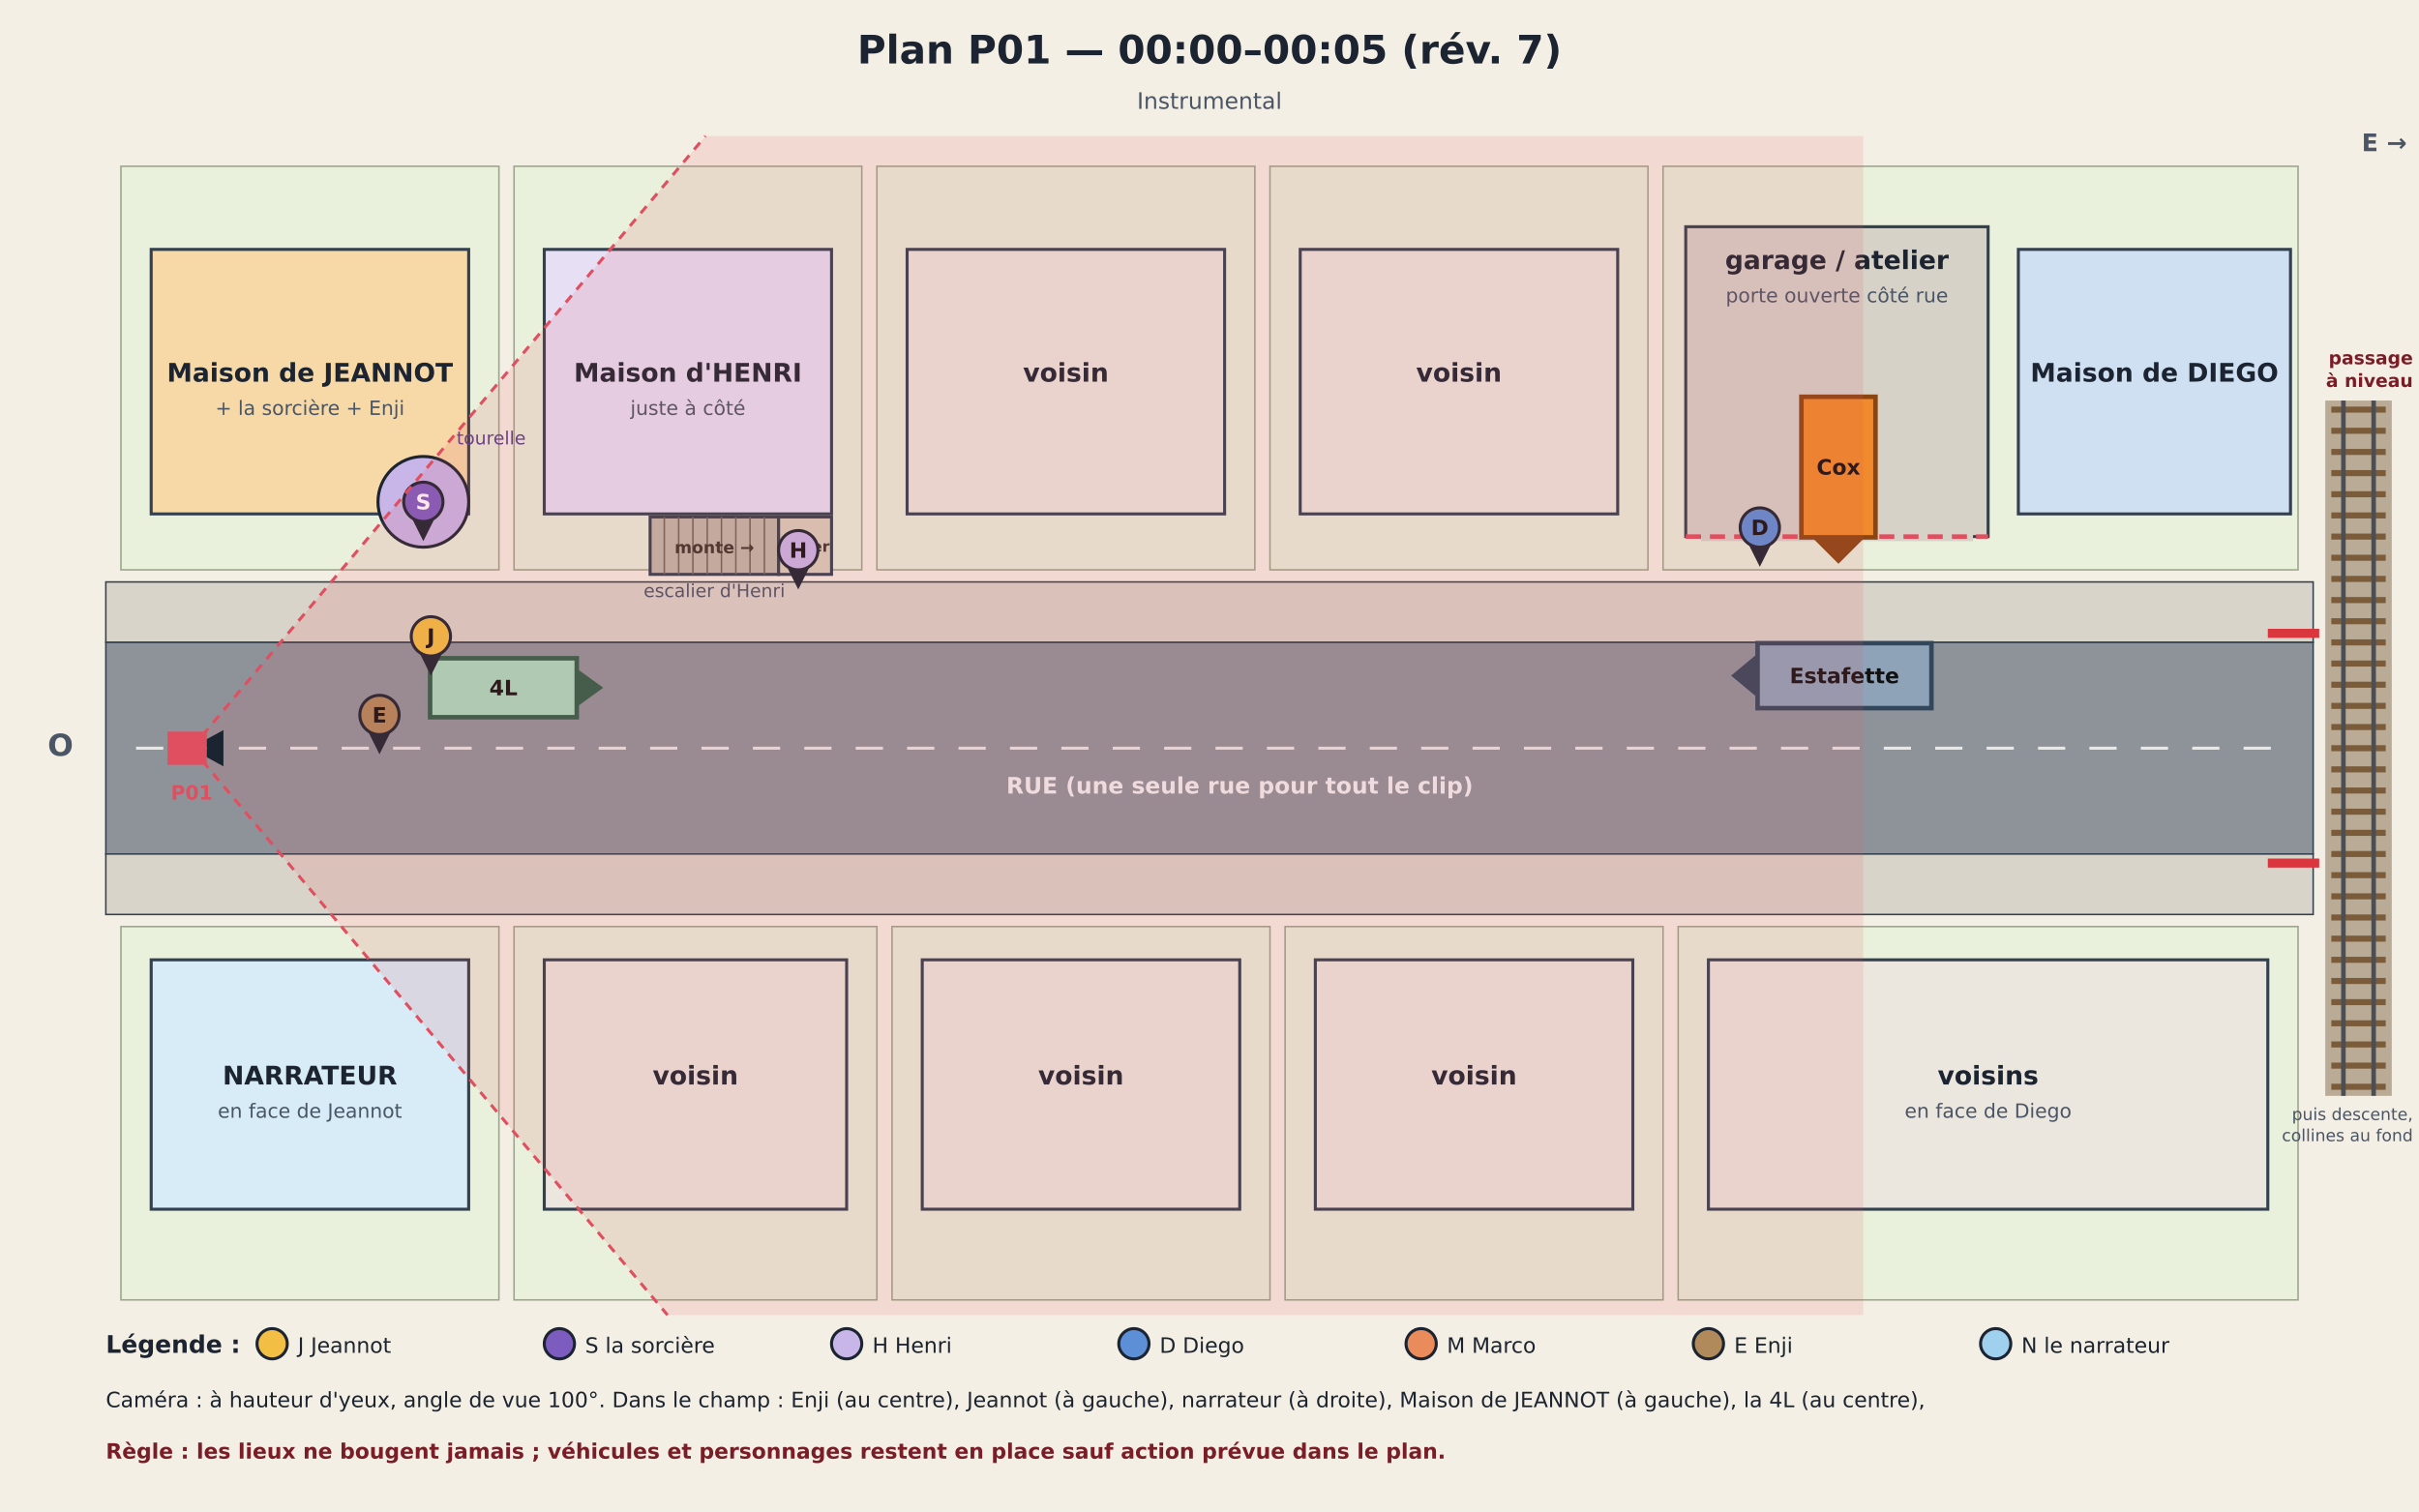
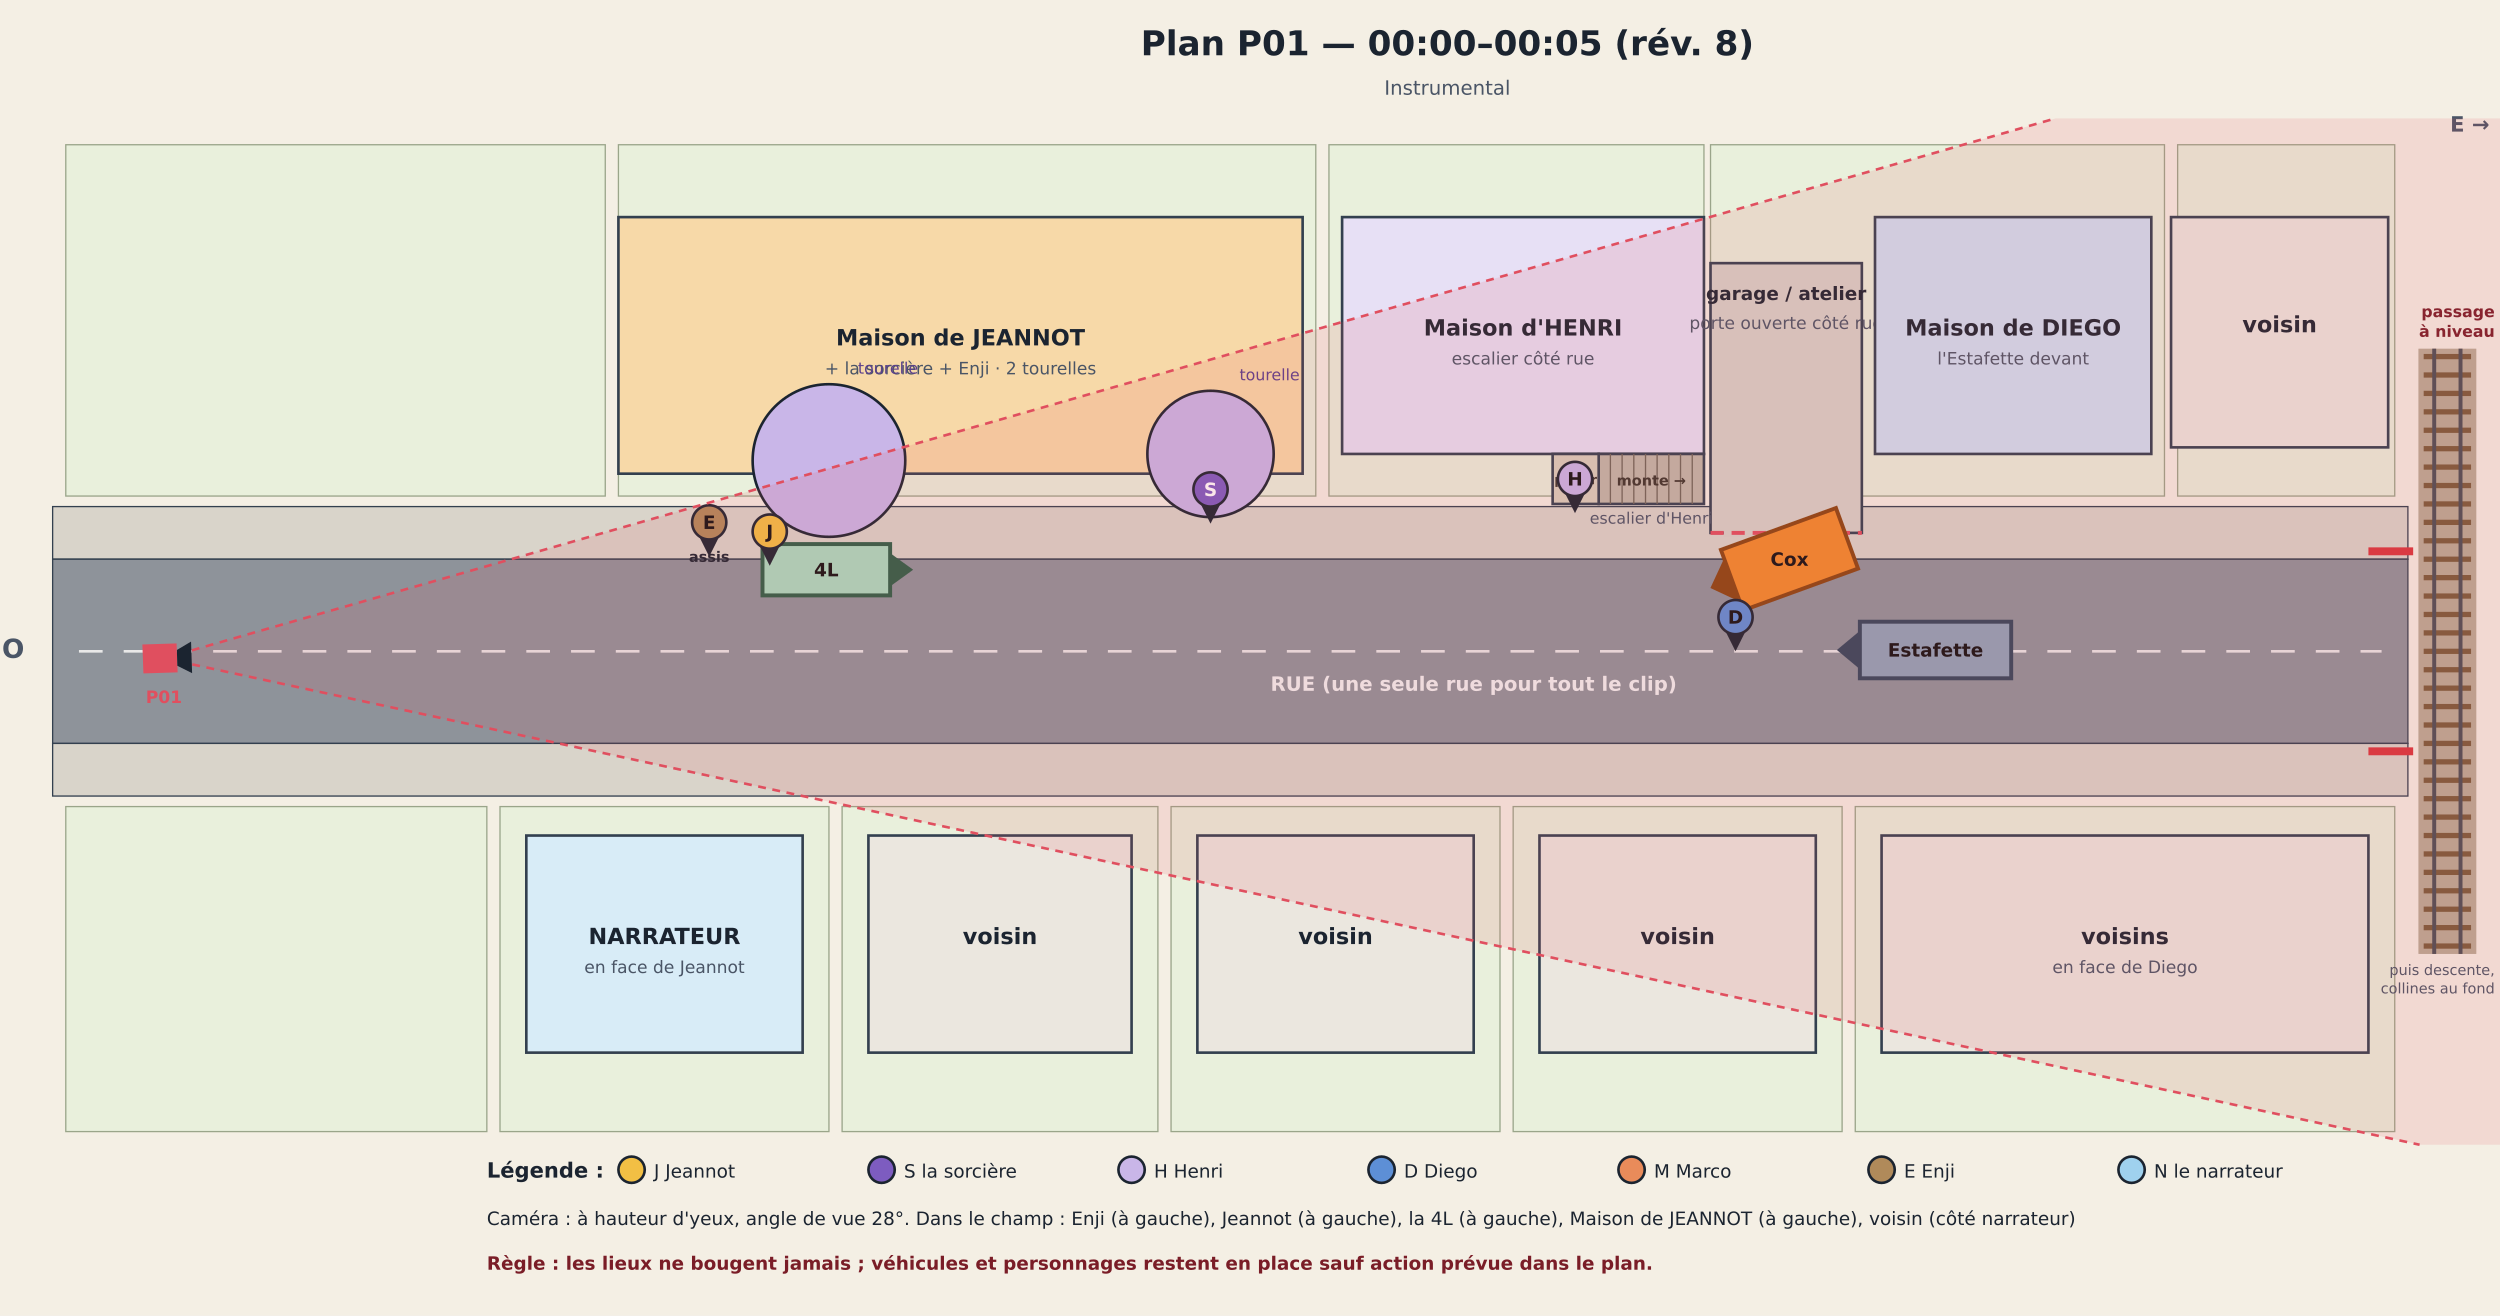
- <svg xmlns="http://www.w3.org/2000/svg" width="1600" height="1000" viewBox="0 0 1600 1000" font-family="DejaVu Sans, Arial, sans-serif">
+ <svg xmlns="http://www.w3.org/2000/svg" width="1900" height="1000" viewBox="-300 0 1900 1000" font-family="DejaVu Sans, Arial, sans-serif">
  <defs>
    <clipPath id="zone">
-       <rect x="0" y="90" width="1600" height="780" />
+       <rect x="-300" y="90" width="1900" height="780" />
    </clipPath>
  </defs>
-   <rect x="0.0" y="0.0" width="1600.0" height="1000.0" rx="0" fill="#f4efe4" stroke="none" stroke-width="0" />
-   <rect x="70.0" y="385.0" width="1460.0" height="40.0" rx="0" fill="#d9d4ca" stroke="#33404f" stroke-width="1" />
-   <rect x="70.0" y="425.0" width="1460.0" height="140.0" rx="0" fill="#8e939a" stroke="#33404f" stroke-width="1" />
-   <rect x="70.0" y="565.0" width="1460.0" height="40.0" rx="0" fill="#d9d4ca" stroke="#33404f" stroke-width="1" />
-   <line x1="90.0" y1="495.0" x2="1510.0" y2="495.0" stroke="#e8e8e8" stroke-width="2" stroke-dasharray="18 16" />
+   <rect x="-300.0" y="0.0" width="1900.0" height="1000.0" rx="0" fill="#f4efe4" stroke="none" stroke-width="0" />
+   <rect x="-260.0" y="385.0" width="1790.0" height="40.0" rx="0" fill="#d9d4ca" stroke="#33404f" stroke-width="1" />
+   <rect x="-260.0" y="425.0" width="1790.0" height="140.0" rx="0" fill="#8e939a" stroke="#33404f" stroke-width="1" />
+   <rect x="-260.0" y="565.0" width="1790.0" height="40.0" rx="0" fill="#d9d4ca" stroke="#33404f" stroke-width="1" />
+   <line x1="-240.0" y1="495.0" x2="1510.0" y2="495.0" stroke="#e8e8e8" stroke-width="2" stroke-dasharray="18 16" />
  <text x="820.0" y="525.0" font-size="15" fill="#f1f1f1" text-anchor="middle" font-weight="bold">RUE (une seule rue pour tout le clip)</text>
-   <rect x="80.0" y="110.0" width="250.0" height="267.0" rx="0" fill="#e9f0dc" stroke="#9aa58a" stroke-width="1" />
-   <rect x="340.0" y="110.0" width="230.0" height="267.0" rx="0" fill="#e9f0dc" stroke="#9aa58a" stroke-width="1" />
-   <rect x="580.0" y="110.0" width="250.0" height="267.0" rx="0" fill="#e9f0dc" stroke="#9aa58a" stroke-width="1" />
-   <rect x="840.0" y="110.0" width="250.0" height="267.0" rx="0" fill="#e9f0dc" stroke="#9aa58a" stroke-width="1" />
-   <rect x="1100.0" y="110.0" width="420.0" height="267.0" rx="0" fill="#e9f0dc" stroke="#9aa58a" stroke-width="1" />
+   <rect x="-250.0" y="110.0" width="410.0" height="267.0" rx="0" fill="#e9f0dc" stroke="#9aa58a" stroke-width="1" />
+   <rect x="170.0" y="110.0" width="530.0" height="267.0" rx="0" fill="#e9f0dc" stroke="#9aa58a" stroke-width="1" />
+   <rect x="710.0" y="110.0" width="285.0" height="267.0" rx="0" fill="#e9f0dc" stroke="#9aa58a" stroke-width="1" />
+   <rect x="1000.0" y="110.0" width="345.0" height="267.0" rx="0" fill="#e9f0dc" stroke="#9aa58a" stroke-width="1" />
+   <rect x="1355.0" y="110.0" width="165.0" height="267.0" rx="0" fill="#e9f0dc" stroke="#9aa58a" stroke-width="1" />
+   <rect x="-250.0" y="613.0" width="320.0" height="247.0" rx="0" fill="#e9f0dc" stroke="#9aa58a" stroke-width="1" />
  <rect x="80.0" y="613.0" width="250.0" height="247.0" rx="0" fill="#e9f0dc" stroke="#9aa58a" stroke-width="1" />
  <rect x="340.0" y="613.0" width="240.0" height="247.0" rx="0" fill="#e9f0dc" stroke="#9aa58a" stroke-width="1" />
  <rect x="590.0" y="613.0" width="250.0" height="247.0" rx="0" fill="#e9f0dc" stroke="#9aa58a" stroke-width="1" />
  <rect x="850.0" y="613.0" width="250.0" height="247.0" rx="0" fill="#e9f0dc" stroke="#9aa58a" stroke-width="1" />
  <rect x="1110.0" y="613.0" width="410.0" height="247.0" rx="0" fill="#e9f0dc" stroke="#9aa58a" stroke-width="1" />
-   <rect x="100.0" y="165.0" width="210.0" height="175.0" rx="0" fill="#f7d9a8" stroke="#33404f" stroke-width="2" />
-   <text x="205.0" y="252.5" font-size="17" fill="#1b2430" text-anchor="middle" font-weight="bold">Maison de JEANNOT</text>
-   <text x="205.0" y="274.5" font-size="13" fill="#4a5566" text-anchor="middle">+ la sorcière + Enji</text>
-   <rect x="360.0" y="165.0" width="190.0" height="175.0" rx="0" fill="#e7e0f5" stroke="#33404f" stroke-width="2" />
-   <text x="455.0" y="252.5" font-size="17" fill="#1b2430" text-anchor="middle" font-weight="bold">Maison d'HENRI</text>
-   <text x="455.0" y="274.5" font-size="13" fill="#4a5566" text-anchor="middle">juste à côté</text>
-   <rect x="600.0" y="165.0" width="210.0" height="175.0" rx="0" fill="#ebe7df" stroke="#33404f" stroke-width="2" />
-   <text x="705.0" y="252.5" font-size="17" fill="#1b2430" text-anchor="middle" font-weight="bold">voisin</text>
-   <rect x="860.0" y="165.0" width="210.0" height="175.0" rx="0" fill="#ebe7df" stroke="#33404f" stroke-width="2" />
-   <text x="965.0" y="252.5" font-size="17" fill="#1b2430" text-anchor="middle" font-weight="bold">voisin</text>
-   <rect x="1115.0" y="150.0" width="200.0" height="205.0" rx="0" fill="#d7d2c8" stroke="#33404f" stroke-width="2" />
-   <line x1="1125.0" y1="355.0" x2="1305.0" y2="355.0" stroke="#d7d2c8" stroke-width="6" />
-   <line x1="1115.0" y1="355.0" x2="1315.0" y2="355.0" stroke="#e04f5f" stroke-width="3" stroke-dasharray="10 6" />
-   <text x="1215.0" y="178.0" font-size="17" fill="#1b2430" text-anchor="middle" font-weight="bold">garage / atelier</text>
-   <text x="1215.0" y="200.0" font-size="13" fill="#4a5566" text-anchor="middle">porte ouverte côté rue</text>
-   <rect x="1335.0" y="165.0" width="180.0" height="175.0" rx="0" fill="#cfe0f2" stroke="#33404f" stroke-width="2" />
-   <text x="1425.0" y="252.5" font-size="17" fill="#1b2430" text-anchor="middle" font-weight="bold">Maison de DIEGO</text>
+   <rect x="170.0" y="165.0" width="520.0" height="195.0" rx="0" fill="#f7d9a8" stroke="#33404f" stroke-width="2" />
+   <text x="430.0" y="262.5" font-size="17" fill="#1b2430" text-anchor="middle" font-weight="bold">Maison de JEANNOT</text>
+   <text x="430.0" y="284.5" font-size="13" fill="#4a5566" text-anchor="middle">+ la sorcière + Enji · 2 tourelles</text>
+   <rect x="720.0" y="165.0" width="275.0" height="180.0" rx="0" fill="#e7e0f5" stroke="#33404f" stroke-width="2" />
+   <text x="857.5" y="255.0" font-size="17" fill="#1b2430" text-anchor="middle" font-weight="bold">Maison d'HENRI</text>
+   <text x="857.5" y="277.0" font-size="13" fill="#4a5566" text-anchor="middle">escalier côté rue</text>
+   <rect x="1350.0" y="165.0" width="165.0" height="175.0" rx="0" fill="#ebe7df" stroke="#33404f" stroke-width="2" />
+   <text x="1432.5" y="252.5" font-size="17" fill="#1b2430" text-anchor="middle" font-weight="bold">voisin</text>
+   <rect x="1000.0" y="200.0" width="115.0" height="205.0" rx="0" fill="#d7d2c8" stroke="#33404f" stroke-width="2" />
+   <line x1="1010.0" y1="405.0" x2="1105.0" y2="405.0" stroke="#d7d2c8" stroke-width="6" />
+   <line x1="1000.0" y1="405.0" x2="1115.0" y2="405.0" stroke="#e04f5f" stroke-width="3" stroke-dasharray="10 6" />
+   <text x="1057.5" y="228.0" font-size="14" fill="#1b2430" text-anchor="middle" font-weight="bold">garage / atelier</text>
+   <text x="1057.5" y="250.0" font-size="13" fill="#4a5566" text-anchor="middle">porte ouverte côté rue</text>
+   <rect x="1125.0" y="165.0" width="210.0" height="180.0" rx="0" fill="#cfe0f2" stroke="#33404f" stroke-width="2" />
+   <text x="1230.0" y="255.0" font-size="17" fill="#1b2430" text-anchor="middle" font-weight="bold">Maison de DIEGO</text>
+   <text x="1230.0" y="277.0" font-size="13" fill="#4a5566" text-anchor="middle">l'Estafette devant</text>
  <rect x="100.0" y="635.0" width="210.0" height="165.0" rx="0" fill="#d8ecf7" stroke="#33404f" stroke-width="2" />
  <text x="205.0" y="717.5" font-size="17" fill="#1b2430" text-anchor="middle" font-weight="bold">NARRATEUR</text>
  <text x="205.0" y="739.5" font-size="13" fill="#4a5566" text-anchor="middle">en face de Jeannot</text>
  <rect x="360.0" y="635.0" width="200.0" height="165.0" rx="0" fill="#ebe7df" stroke="#33404f" stroke-width="2" />
  <text x="460.0" y="717.5" font-size="17" fill="#1b2430" text-anchor="middle" font-weight="bold">voisin</text>
  <rect x="610.0" y="635.0" width="210.0" height="165.0" rx="0" fill="#ebe7df" stroke="#33404f" stroke-width="2" />
  <text x="715.0" y="717.5" font-size="17" fill="#1b2430" text-anchor="middle" font-weight="bold">voisin</text>
  <rect x="870.0" y="635.0" width="210.0" height="165.0" rx="0" fill="#ebe7df" stroke="#33404f" stroke-width="2" />
  <text x="975.0" y="717.5" font-size="17" fill="#1b2430" text-anchor="middle" font-weight="bold">voisin</text>
  <rect x="1130.0" y="635.0" width="370.0" height="165.0" rx="0" fill="#ebe7df" stroke="#33404f" stroke-width="2" />
  <text x="1315.0" y="717.5" font-size="17" fill="#1b2430" text-anchor="middle" font-weight="bold">voisins</text>
  <text x="1315.0" y="739.5" font-size="13" fill="#4a5566" text-anchor="middle">en face de Diego</text>
-   <circle cx="280.0" cy="332.0" r="30" fill="#c9b6e8" stroke="#1b2430" stroke-width="2" />
-   <text x="302.0" y="294.0" font-size="12" fill="#5b3f8c" text-anchor="start">tourelle</text>
-   <rect x="430.0" y="342.0" width="85.0" height="38.0" rx="0" fill="#bfb7a8" stroke="#33404f" stroke-width="2" />
-   <line x1="439.4" y1="342.0" x2="439.4" y2="380.0" stroke="#6e6658" stroke-width="1" />
-   <line x1="448.9" y1="342.0" x2="448.9" y2="380.0" stroke="#6e6658" stroke-width="1" />
-   <line x1="458.3" y1="342.0" x2="458.3" y2="380.0" stroke="#6e6658" stroke-width="1" />
-   <line x1="467.8" y1="342.0" x2="467.8" y2="380.0" stroke="#6e6658" stroke-width="1" />
-   <line x1="477.2" y1="342.0" x2="477.2" y2="380.0" stroke="#6e6658" stroke-width="1" />
-   <line x1="486.7" y1="342.0" x2="486.7" y2="380.0" stroke="#6e6658" stroke-width="1" />
-   <line x1="496.1" y1="342.0" x2="496.1" y2="380.0" stroke="#6e6658" stroke-width="1" />
-   <line x1="505.6" y1="342.0" x2="505.6" y2="380.0" stroke="#6e6658" stroke-width="1" />
-   <text x="472.5" y="366.0" font-size="11" fill="#3b352b" text-anchor="middle" font-weight="bold">monte →</text>
-   <rect x="515.0" y="342.0" width="35.0" height="38.0" rx="0" fill="#d8cfbd" stroke="#33404f" stroke-width="2" />
-   <text x="532.5" y="365.0" font-size="10" fill="#3b352b" text-anchor="middle" font-weight="bold">palier</text>
-   <text x="472.5" y="395.0" font-size="12" fill="#4a5566" text-anchor="middle">escalier d'Henri</text>
+   <circle cx="330.0" cy="350.0" r="58" fill="#c9b6e8" stroke="#1b2430" stroke-width="2" />
+   <text x="352.0" y="284.0" font-size="12" fill="#5b3f8c" text-anchor="start">tourelle</text>
+   <circle cx="620.0" cy="345.0" r="48" fill="#c9b6e8" stroke="#1b2430" stroke-width="2" />
+   <text x="642.0" y="289.0" font-size="12" fill="#5b3f8c" text-anchor="start">tourelle</text>
+   <rect x="915.0" y="345.0" width="80.0" height="38.0" rx="0" fill="#bfb7a8" stroke="#33404f" stroke-width="2" />
+   <line x1="923.9" y1="345.0" x2="923.9" y2="383.0" stroke="#6e6658" stroke-width="1" />
+   <line x1="932.8" y1="345.0" x2="932.8" y2="383.0" stroke="#6e6658" stroke-width="1" />
+   <line x1="941.7" y1="345.0" x2="941.7" y2="383.0" stroke="#6e6658" stroke-width="1" />
+   <line x1="950.6" y1="345.0" x2="950.6" y2="383.0" stroke="#6e6658" stroke-width="1" />
+   <line x1="959.4" y1="345.0" x2="959.4" y2="383.0" stroke="#6e6658" stroke-width="1" />
+   <line x1="968.3" y1="345.0" x2="968.3" y2="383.0" stroke="#6e6658" stroke-width="1" />
+   <line x1="977.2" y1="345.0" x2="977.2" y2="383.0" stroke="#6e6658" stroke-width="1" />
+   <line x1="986.1" y1="345.0" x2="986.1" y2="383.0" stroke="#6e6658" stroke-width="1" />
+   <text x="955.0" y="369.0" font-size="11" fill="#3b352b" text-anchor="middle" font-weight="bold">monte →</text>
+   <rect x="880.0" y="345.0" width="35.0" height="38.0" rx="0" fill="#d8cfbd" stroke="#33404f" stroke-width="2" />
+   <text x="897.5" y="368.0" font-size="10" fill="#3b352b" text-anchor="middle" font-weight="bold">palier</text>
+   <text x="955.0" y="398.0" font-size="12" fill="#4a5566" text-anchor="middle">escalier d'Henri</text>
  <rect x="1538.0" y="265.0" width="44.0" height="460.0" rx="0" fill="#b9ab95" stroke="none" stroke-width="0" />
  <line x1="1542.0" y1="271.0" x2="1578.0" y2="271.0" stroke="#7a5c3a" stroke-width="4" />
  <line x1="1542.0" y1="285.0" x2="1578.0" y2="285.0" stroke="#7a5c3a" stroke-width="4" />
  <line x1="1542.0" y1="299.0" x2="1578.0" y2="299.0" stroke="#7a5c3a" stroke-width="4" />
  <line x1="1542.0" y1="313.0" x2="1578.0" y2="313.0" stroke="#7a5c3a" stroke-width="4" />
  <line x1="1542.0" y1="327.0" x2="1578.0" y2="327.0" stroke="#7a5c3a" stroke-width="4" />
  <line x1="1542.0" y1="341.0" x2="1578.0" y2="341.0" stroke="#7a5c3a" stroke-width="4" />
  <line x1="1542.0" y1="355.0" x2="1578.0" y2="355.0" stroke="#7a5c3a" stroke-width="4" />
  <line x1="1542.0" y1="369.0" x2="1578.0" y2="369.0" stroke="#7a5c3a" stroke-width="4" />
  <line x1="1542.0" y1="383.0" x2="1578.0" y2="383.0" stroke="#7a5c3a" stroke-width="4" />
  <line x1="1542.0" y1="397.0" x2="1578.0" y2="397.0" stroke="#7a5c3a" stroke-width="4" />
  <line x1="1542.0" y1="411.0" x2="1578.0" y2="411.0" stroke="#7a5c3a" stroke-width="4" />
  <line x1="1542.0" y1="425.0" x2="1578.0" y2="425.0" stroke="#7a5c3a" stroke-width="4" />
  <line x1="1542.0" y1="439.0" x2="1578.0" y2="439.0" stroke="#7a5c3a" stroke-width="4" />
  <line x1="1542.0" y1="453.0" x2="1578.0" y2="453.0" stroke="#7a5c3a" stroke-width="4" />
  <line x1="1542.0" y1="467.0" x2="1578.0" y2="467.0" stroke="#7a5c3a" stroke-width="4" />
  <line x1="1542.0" y1="481.0" x2="1578.0" y2="481.0" stroke="#7a5c3a" stroke-width="4" />
  <line x1="1542.0" y1="495.0" x2="1578.0" y2="495.0" stroke="#7a5c3a" stroke-width="4" />
  <line x1="1542.0" y1="509.0" x2="1578.0" y2="509.0" stroke="#7a5c3a" stroke-width="4" />
  <line x1="1542.0" y1="523.0" x2="1578.0" y2="523.0" stroke="#7a5c3a" stroke-width="4" />
  <line x1="1542.0" y1="537.0" x2="1578.0" y2="537.0" stroke="#7a5c3a" stroke-width="4" />
  <line x1="1542.0" y1="551.0" x2="1578.0" y2="551.0" stroke="#7a5c3a" stroke-width="4" />
  <line x1="1542.0" y1="565.0" x2="1578.0" y2="565.0" stroke="#7a5c3a" stroke-width="4" />
  <line x1="1542.0" y1="579.0" x2="1578.0" y2="579.0" stroke="#7a5c3a" stroke-width="4" />
  <line x1="1542.0" y1="593.0" x2="1578.0" y2="593.0" stroke="#7a5c3a" stroke-width="4" />
  <line x1="1542.0" y1="607.0" x2="1578.0" y2="607.0" stroke="#7a5c3a" stroke-width="4" />
  <line x1="1542.0" y1="621.0" x2="1578.0" y2="621.0" stroke="#7a5c3a" stroke-width="4" />
  <line x1="1542.0" y1="635.0" x2="1578.0" y2="635.0" stroke="#7a5c3a" stroke-width="4" />
  <line x1="1542.0" y1="649.0" x2="1578.0" y2="649.0" stroke="#7a5c3a" stroke-width="4" />
  <line x1="1542.0" y1="663.0" x2="1578.0" y2="663.0" stroke="#7a5c3a" stroke-width="4" />
  <line x1="1542.0" y1="677.0" x2="1578.0" y2="677.0" stroke="#7a5c3a" stroke-width="4" />
  <line x1="1542.0" y1="691.0" x2="1578.0" y2="691.0" stroke="#7a5c3a" stroke-width="4" />
  <line x1="1542.0" y1="705.0" x2="1578.0" y2="705.0" stroke="#7a5c3a" stroke-width="4" />
  <line x1="1542.0" y1="719.0" x2="1578.0" y2="719.0" stroke="#7a5c3a" stroke-width="4" />
  <line x1="1550.0" y1="265.0" x2="1550.0" y2="725.0" stroke="#4b4f55" stroke-width="3" />
  <line x1="1570.0" y1="265.0" x2="1570.0" y2="725.0" stroke="#4b4f55" stroke-width="3" />
  <line x1="1534.0" y1="419.0" x2="1500.0" y2="419.0" stroke="#d9363e" stroke-width="6" />
  <line x1="1534.0" y1="571.0" x2="1500.0" y2="571.0" stroke="#d9363e" stroke-width="6" />
  <text x="1596.0" y="241.0" font-size="12" fill="#7a1d27" text-anchor="end" font-weight="bold">passage</text>
  <text x="1596.0" y="256.0" font-size="12" fill="#7a1d27" text-anchor="end" font-weight="bold">à niveau</text>
  <text x="1596.0" y="741.0" font-size="11" fill="#4a5566" text-anchor="end">puis descente,</text>
  <text x="1596.0" y="755.0" font-size="11" fill="#4a5566" text-anchor="end">collines au fond</text>
-   <text x="40.0" y="500.0" font-size="20" fill="#4a5566" text-anchor="middle" font-weight="bold">O</text>
+   <text x="-290.0" y="500.0" font-size="20" fill="#4a5566" text-anchor="middle" font-weight="bold">O</text>
  <text x="1592.0" y="100.0" font-size="16" fill="#4a5566" text-anchor="end" font-weight="bold">E →</text>
-   <polygon points="283.0,434.0 383.0,434.0 383.0,476.0 283.0,476.0" fill="#2c5f47" fill-opacity="1.0" />
-   <polygon points="286.0,437.0 380.0,437.0 380.0,473.0 286.0,473.0" fill="#a8dcc0" fill-opacity="1.0" />
-   <polygon points="381.0,442.0 399.0,455.0 381.0,468.0" fill="#2c5f47" fill-opacity="1.0" />
-   <text x="333.0" y="460.0" font-size="14" fill="#111" text-anchor="middle" font-weight="bold">4L</text>
-   <polygon points="1279.0,470.0 1161.0,470.0 1161.0,424.0 1279.0,424.0" fill="#33475c" fill-opacity="1.0" />
-   <polygon points="1276.0,467.0 1164.0,467.0 1164.0,427.0 1276.0,427.0" fill="#8fa3b8" fill-opacity="1.0" />
-   <polygon points="1163.0,462.0 1145.0,447.0 1163.0,432.0" fill="#33475c" fill-opacity="1.0" />
-   <text x="1220.0" y="452.0" font-size="14" fill="#111" text-anchor="middle" font-weight="bold">Estafette</text>
-   <polygon points="1242.0,261.0 1242.0,357.0 1190.0,357.0 1190.0,261.0" fill="#8a4510" fill-opacity="1.0" />
-   <polygon points="1239.0,264.0 1239.0,354.0 1193.0,354.0 1193.0,264.0" fill="#f08a2c" fill-opacity="1.0" />
-   <polygon points="1234.0,355.0 1216.0,373.0 1198.0,355.0" fill="#8a4510" fill-opacity="1.0" />
-   <text x="1216.0" y="314.0" font-size="14" fill="#111" text-anchor="middle" font-weight="bold">Cox</text>
-   <polygon points="293.0,431.0 285.0,447.0 277.0,431.0" fill="#1b2430" fill-opacity="1.0" />
-   <circle cx="285.0" cy="421.0" r="13" fill="#f2bf44" stroke="#1b2430" stroke-width="2" />
-   <text x="285.0" y="426.0" font-size="14" fill="#111" text-anchor="middle" font-weight="bold">J</text>
-   <polygon points="259.0,483.0 251.0,499.0 243.0,483.0" fill="#1b2430" fill-opacity="1.0" />
-   <circle cx="251.0" cy="473.0" r="13" fill="#b08a5a" stroke="#1b2430" stroke-width="2" />
-   <text x="251.0" y="478.0" font-size="14" fill="#111" text-anchor="middle" font-weight="bold">E</text>
-   <polygon points="288.0,342.0 280.0,358.0 272.0,342.0" fill="#1b2430" fill-opacity="1.0" />
-   <circle cx="280.0" cy="332.0" r="13" fill="#7d5cc0" stroke="#1b2430" stroke-width="2" />
-   <text x="280.0" y="337.0" font-size="14" fill="#fff" text-anchor="middle" font-weight="bold">S</text>
-   <polygon points="536.0,374.0 528.0,390.0 520.0,374.0" fill="#1b2430" fill-opacity="1.0" />
-   <circle cx="528.0" cy="364.0" r="13" fill="#c9b6e8" stroke="#1b2430" stroke-width="2" />
-   <text x="528.0" y="369.0" font-size="14" fill="#111" text-anchor="middle" font-weight="bold">H</text>
-   <polygon points="1172.0,359.0 1164.0,375.0 1156.0,359.0" fill="#1b2430" fill-opacity="1.0" />
-   <circle cx="1164.0" cy="349.0" r="13" fill="#5d8fd6" stroke="#1b2430" stroke-width="2" />
-   <text x="1164.0" y="354.0" font-size="14" fill="#111" text-anchor="middle" font-weight="bold">D</text>
-   <polygon points="126.8,495.0 1232.4,-822.6 1232.4,1812.6" fill="#e04f5f" fill-opacity="0.14" clip-path="url(#zone)" />
-   <line x1="126.8" y1="495.0" x2="466.6" y2="90.0" stroke="#e04f5f" stroke-width="2" stroke-dasharray="6 5" />
-   <line x1="126.8" y1="495.0" x2="441.5" y2="870.0" stroke="#e04f5f" stroke-width="2" stroke-dasharray="6 5" />
-   <polygon points="110.8,484.0 136.8,484.0 136.8,506.0 110.8,506.0" fill="#e04f5f" fill-opacity="1.0" />
-   <polygon points="136.8,489.0 147.8,483.0 147.8,507.0 136.8,501.0" fill="#1b2430" fill-opacity="1.0" />
-   <text x="126.8" y="529.0" font-size="13" fill="#e04f5f" text-anchor="middle" font-weight="bold">P01</text>
-   <text x="800.0" y="42.0" font-size="26" fill="#1b2430" text-anchor="middle" font-weight="bold">Plan P01 — 00:00–00:05  (rév. 7)</text>
+   <polygon points="278.0,412.0 378.0,412.0 378.0,454.0 278.0,454.0" fill="#2c5f47" fill-opacity="1.0" />
+   <polygon points="281.0,415.0 375.0,415.0 375.0,451.0 281.0,451.0" fill="#a8dcc0" fill-opacity="1.0" />
+   <polygon points="376.0,420.0 394.0,433.0 376.0,446.0" fill="#2c5f47" fill-opacity="1.0" />
+   <text x="328.0" y="438.0" font-size="14" fill="#111" text-anchor="middle" font-weight="bold">4L</text>
+   <polygon points="1230.0,517.0 1112.0,517.0 1112.0,471.0 1230.0,471.0" fill="#33475c" fill-opacity="1.0" />
+   <polygon points="1227.0,514.0 1115.0,514.0 1115.0,474.0 1227.0,474.0" fill="#8fa3b8" fill-opacity="1.0" />
+   <polygon points="1114.0,509.0 1096.0,494.0 1114.0,479.0" fill="#33475c" fill-opacity="1.0" />
+   <text x="1171.0" y="499.0" font-size="14" fill="#111" text-anchor="middle" font-weight="bold">Estafette</text>
+   <polygon points="1114.0,433.0 1023.8,465.8 1006.0,417.0 1096.2,384.2" fill="#8a4510" fill-opacity="1.0" />
+   <polygon points="1110.2,431.2 1025.6,462.0 1009.8,418.8 1094.4,388.0" fill="#f08a2c" fill-opacity="1.0" />
+   <polygon points="1022.9,457.6 999.9,446.9 1010.6,423.8" fill="#8a4510" fill-opacity="1.0" />
+   <text x="1060.0" y="430.0" font-size="14" fill="#111" text-anchor="middle" font-weight="bold">Cox</text>
+   <polygon points="293.0,414.0 285.0,430.0 277.0,414.0" fill="#1b2430" fill-opacity="1.0" />
+   <circle cx="285.0" cy="404.0" r="13" fill="#f2bf44" stroke="#1b2430" stroke-width="2" />
+   <text x="285.0" y="409.0" font-size="14" fill="#111" text-anchor="middle" font-weight="bold">J</text>
+   <polygon points="247.0,407.0 239.0,423.0 231.0,407.0" fill="#1b2430" fill-opacity="1.0" />
+   <circle cx="239.0" cy="397.0" r="13" fill="#b08a5a" stroke="#1b2430" stroke-width="2" />
+   <text x="239.0" y="402.0" font-size="14" fill="#111" text-anchor="middle" font-weight="bold">E</text>
+   <text x="239.0" y="427.0" font-size="11" fill="#1b2430" text-anchor="middle" font-weight="bold">assis</text>
+   <polygon points="628.0,382.0 620.0,398.0 612.0,382.0" fill="#1b2430" fill-opacity="1.0" />
+   <circle cx="620.0" cy="372.0" r="13" fill="#7d5cc0" stroke="#1b2430" stroke-width="2" />
+   <text x="620.0" y="377.0" font-size="14" fill="#fff" text-anchor="middle" font-weight="bold">S</text>
+   <polygon points="905.0,374.0 897.0,390.0 889.0,374.0" fill="#1b2430" fill-opacity="1.0" />
+   <circle cx="897.0" cy="364.0" r="13" fill="#c9b6e8" stroke="#1b2430" stroke-width="2" />
+   <text x="897.0" y="369.0" font-size="14" fill="#111" text-anchor="middle" font-weight="bold">H</text>
+   <polygon points="1027.0,479.0 1019.0,495.0 1011.0,479.0" fill="#1b2430" fill-opacity="1.0" />
+   <circle cx="1019.0" cy="469.0" r="13" fill="#5d8fd6" stroke="#1b2430" stroke-width="2" />
+   <text x="1019.0" y="474.0" font-size="14" fill="#111" text-anchor="middle" font-weight="bold">D</text>
+   <polygon points="-175.4,500.3 1747.8,-48.6 1779.7,921.9" fill="#e04f5f" fill-opacity="0.14" clip-path="url(#zone)" />
+   <line x1="-175.4" y1="500.3" x2="1262.1" y2="90.0" stroke="#e04f5f" stroke-width="2" stroke-dasharray="6 5" />
+   <line x1="-175.4" y1="500.3" x2="1538.9" y2="870.0" stroke="#e04f5f" stroke-width="2" stroke-dasharray="6 5" />
+   <polygon points="-191.8,489.8 -165.8,489.0 -165.0,511.0 -191.0,511.8" fill="#e04f5f" fill-opacity="1.0" />
+   <polygon points="-165.6,494.0 -154.8,487.6 -154.0,511.6 -165.2,506.0" fill="#1b2430" fill-opacity="1.0" />
+   <text x="-175.4" y="534.3" font-size="13" fill="#e04f5f" text-anchor="middle" font-weight="bold">P01</text>
+   <text x="800.0" y="42.0" font-size="26" fill="#1b2430" text-anchor="middle" font-weight="bold">Plan P01 — 00:00–00:05  (rév. 8)</text>
  <text x="800.0" y="72.0" font-size="15" fill="#4a5566" text-anchor="middle">Instrumental</text>
  <text x="70.0" y="895.0" font-size="16" fill="#1b2430" text-anchor="start" font-weight="bold">Légende :</text>
  <circle cx="180.0" cy="889.0" r="10" fill="#f2bf44" stroke="#1b2430" stroke-width="2" />
  <text x="197.0" y="895.0" font-size="14" fill="#1b2430" text-anchor="start">J  Jeannot</text>
  <circle cx="370.0" cy="889.0" r="10" fill="#7d5cc0" stroke="#1b2430" stroke-width="2" />
  <text x="387.0" y="895.0" font-size="14" fill="#1b2430" text-anchor="start">S  la sorcière</text>
  <circle cx="560.0" cy="889.0" r="10" fill="#c9b6e8" stroke="#1b2430" stroke-width="2" />
  <text x="577.0" y="895.0" font-size="14" fill="#1b2430" text-anchor="start">H  Henri</text>
  <circle cx="750.0" cy="889.0" r="10" fill="#5d8fd6" stroke="#1b2430" stroke-width="2" />
  <text x="767.0" y="895.0" font-size="14" fill="#1b2430" text-anchor="start">D  Diego</text>
  <circle cx="940.0" cy="889.0" r="10" fill="#e98b5a" stroke="#1b2430" stroke-width="2" />
  <text x="957.0" y="895.0" font-size="14" fill="#1b2430" text-anchor="start">M  Marco</text>
  <circle cx="1130.0" cy="889.0" r="10" fill="#b08a5a" stroke="#1b2430" stroke-width="2" />
  <text x="1147.0" y="895.0" font-size="14" fill="#1b2430" text-anchor="start">E  Enji</text>
  <circle cx="1320.0" cy="889.0" r="10" fill="#9fd1ee" stroke="#1b2430" stroke-width="2" />
  <text x="1337.0" y="895.0" font-size="14" fill="#1b2430" text-anchor="start">N  le narrateur</text>
-   <text x="70.0" y="931.0" font-size="14" fill="#1b2430" text-anchor="start">Caméra : à hauteur d'yeux, angle de vue 100°. Dans le champ : Enji (au centre), Jeannot (à gauche), narrateur (à droite), Maison de JEANNOT (à gauche), la 4L (au centre),</text>
+   <text x="70.0" y="931.0" font-size="14" fill="#1b2430" text-anchor="start">Caméra : à hauteur d'yeux, angle de vue 28°. Dans le champ : Enji (à gauche), Jeannot (à gauche), la 4L (à gauche), Maison de JEANNOT (à gauche), voisin (côté narrateur) </text>
  <text x="70.0" y="965.0" font-size="14" fill="#7a1d27" text-anchor="start" font-weight="bold">Règle : les lieux ne bougent jamais ; véhicules et personnages restent en place sauf action prévue dans le plan.</text>
</svg>
